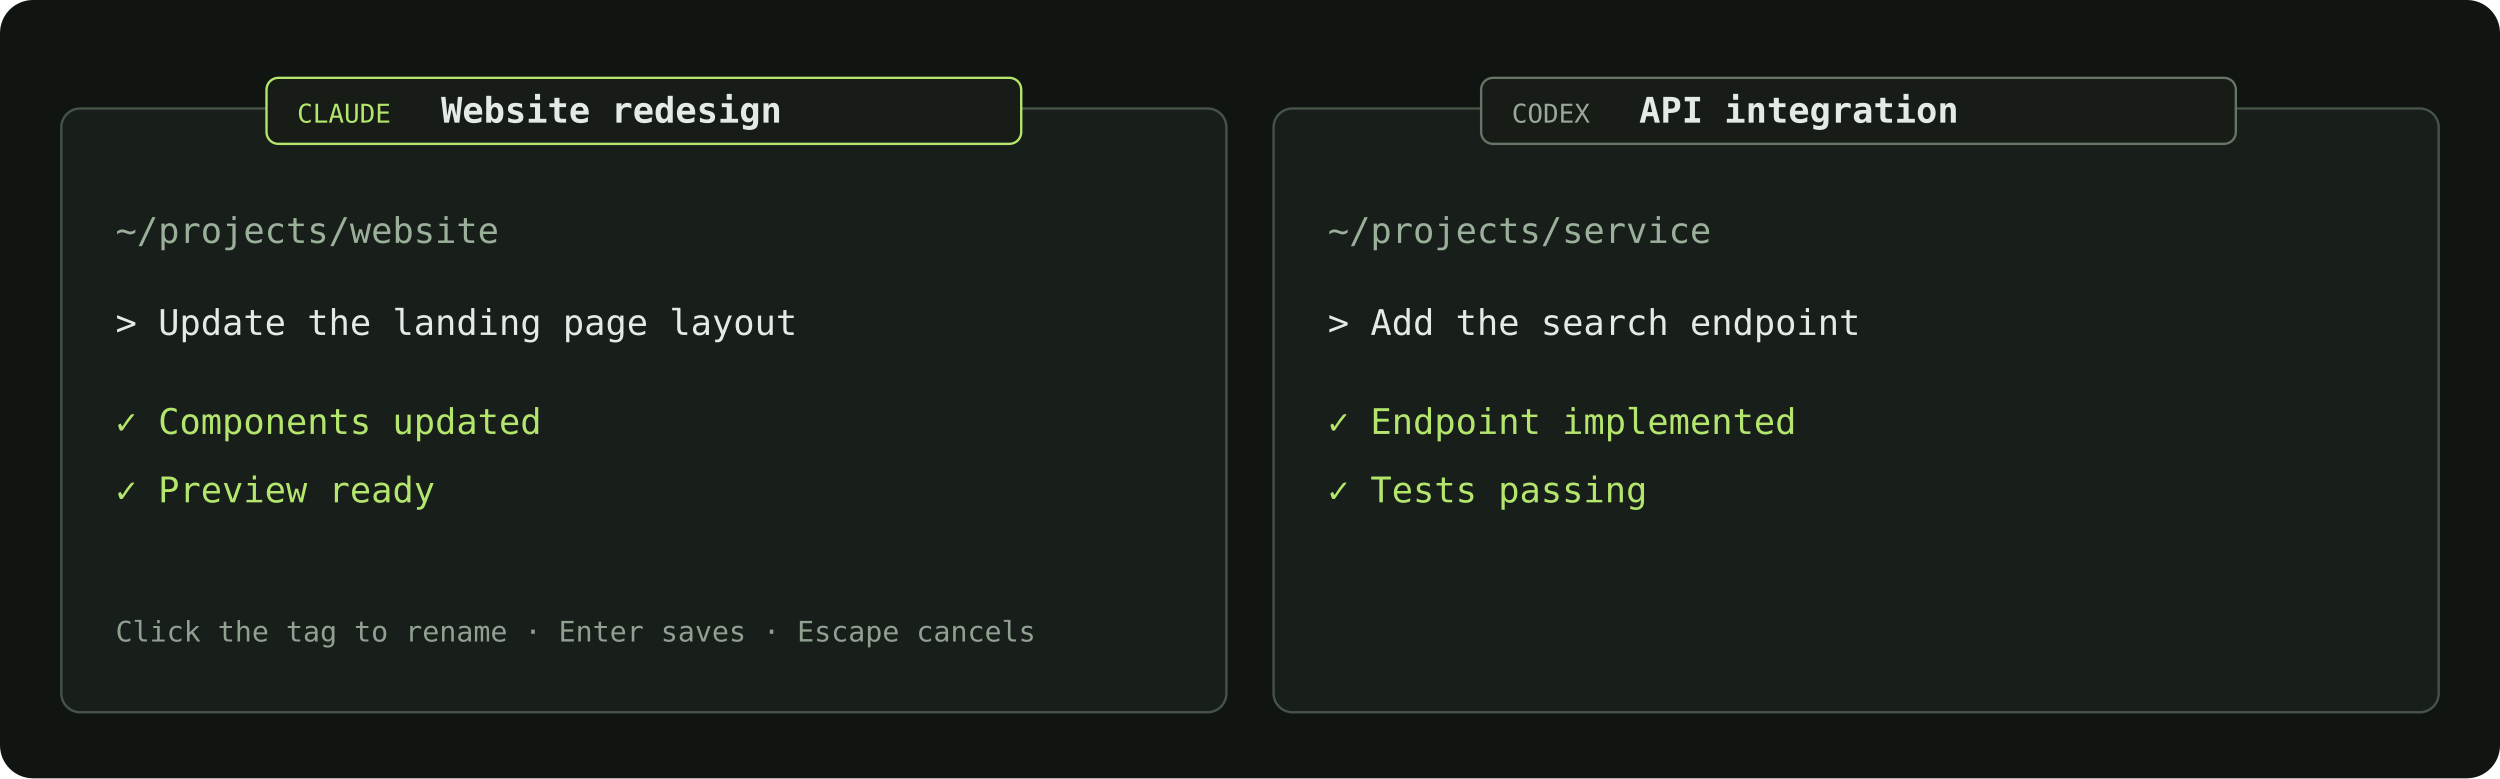
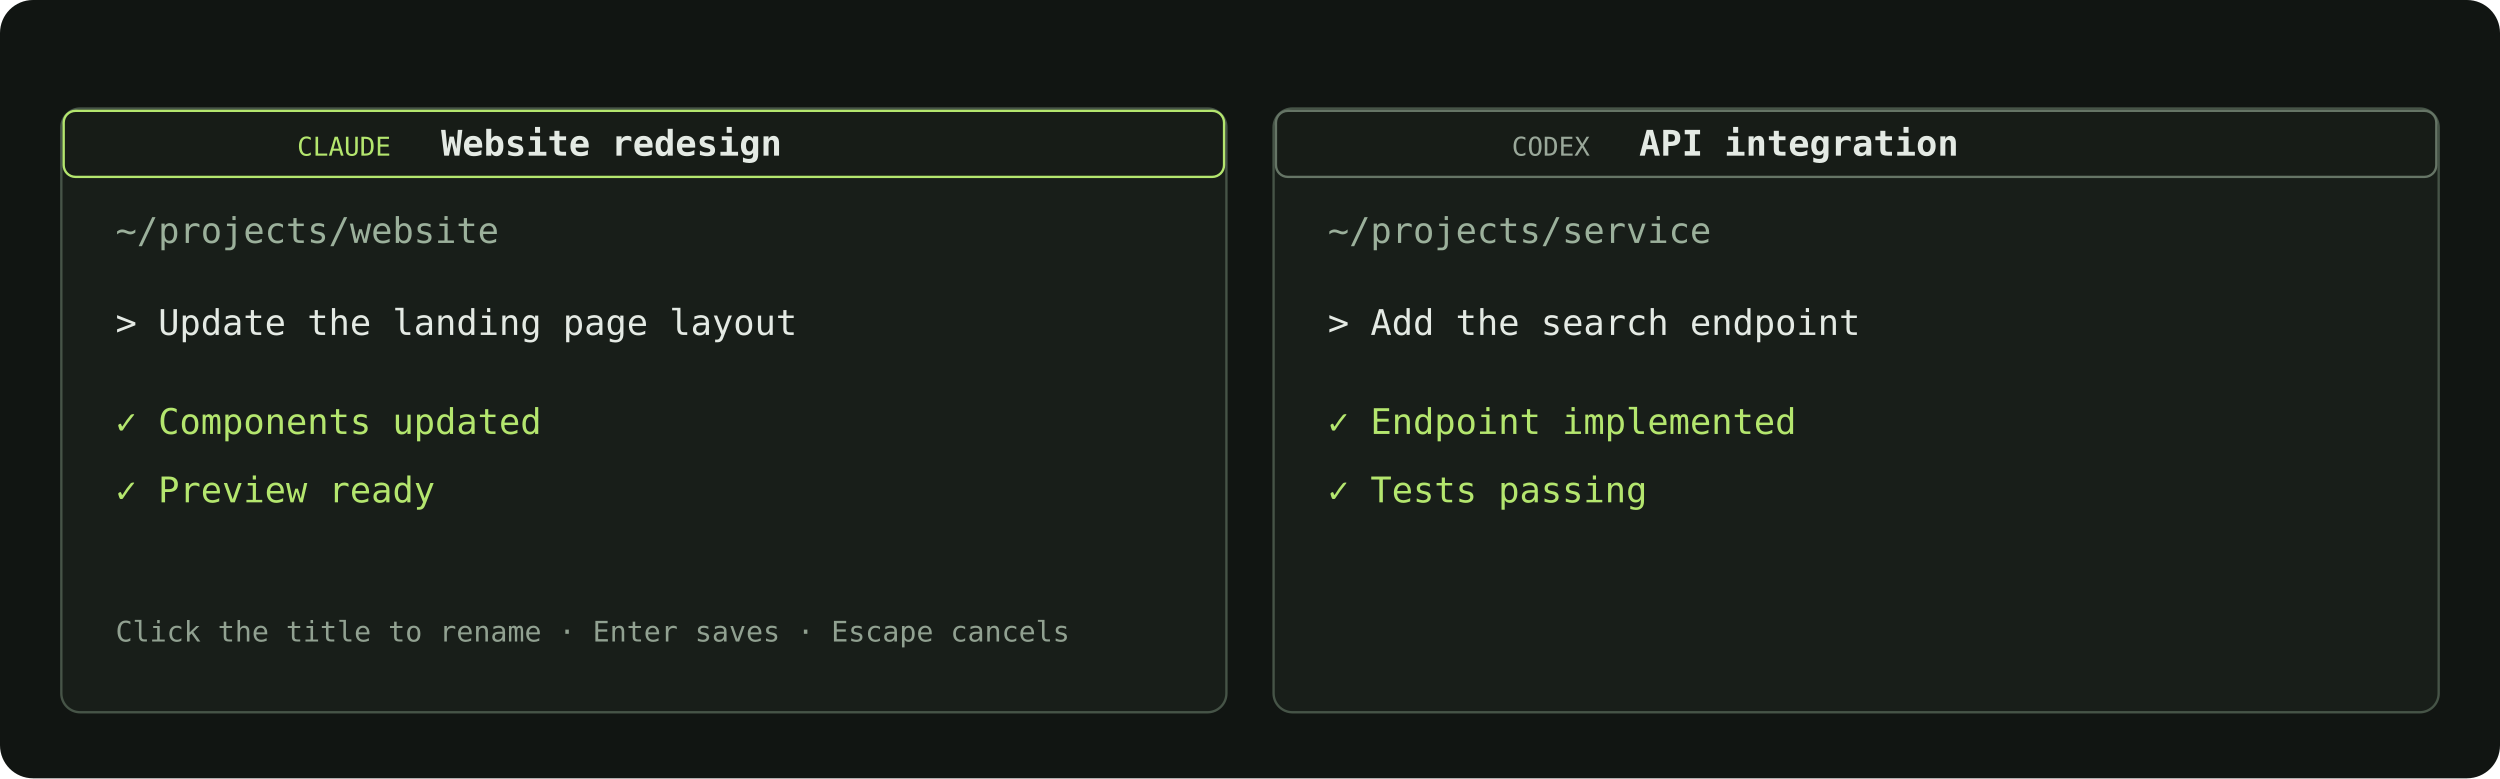
<svg xmlns="http://www.w3.org/2000/svg" width="1060" height="330" viewBox="0 0 1060 330" role="img" aria-labelledby="title desc">
  <rect width="1060" height="330" rx="14" fill="#111512" />
  <g fill="#181e19" stroke="#465447">
    <rect x="26" y="46" width="494" height="256" rx="8" />
    <rect x="540" y="46" width="494" height="256" rx="8" />
  </g>
  <g font-family="monospace" font-size="15" fill="#e4eae4">
-     <rect x="113" y="33" width="320" height="28" rx="5" fill="#171c17" stroke="#b4e66e" />
-     <text x="126" y="52" font-size="11" fill="#b4e66e">CLAUDE</text>
-     <text x="187" y="52" font-weight="bold">Website redesign</text>
-     <rect x="628" y="33" width="320" height="28" rx="5" fill="#171c17" stroke="#667566" />
-     <text x="641" y="52" font-size="11" fill="#9aa89a">CODEX</text>
-     <text x="695" y="52" font-weight="bold">API integration</text>
+     <rect x="27" y="47" width="492" height="28" rx="5" fill="#171c17" stroke="#b4e66e" />
+     <text x="126" y="66" font-size="11" fill="#b4e66e">CLAUDE</text>
+     <text x="187" y="66" font-weight="bold">Website redesign</text>
+     <rect x="541" y="47" width="492" height="28" rx="5" fill="#171c17" stroke="#667566" />
+     <text x="641" y="66" font-size="11" fill="#9aa89a">CODEX</text>
+     <text x="695" y="66" font-weight="bold">API integration</text>
    <text x="49" y="103" fill="#9bb09b">~/projects/website</text>
    <text x="49" y="142">&gt; Update the landing page layout</text>
    <text x="49" y="184" fill="#b4e66e">✓ Components updated</text>
    <text x="49" y="213" fill="#b4e66e">✓ Preview ready</text>
    <text x="563" y="103" fill="#9bb09b">~/projects/service</text>
    <text x="563" y="142">&gt; Add the search endpoint</text>
    <text x="563" y="184" fill="#b4e66e">✓ Endpoint implemented</text>
    <text x="563" y="213" fill="#b4e66e">✓ Tests passing</text>
-     <text x="49" y="272" font-size="12" fill="#91a191">Click the tag to rename · Enter saves · Escape cancels</text>
+     <text x="49" y="272" font-size="12" fill="#91a191">Click the title to rename · Enter saves · Escape cancels</text>
  </g>
</svg>
